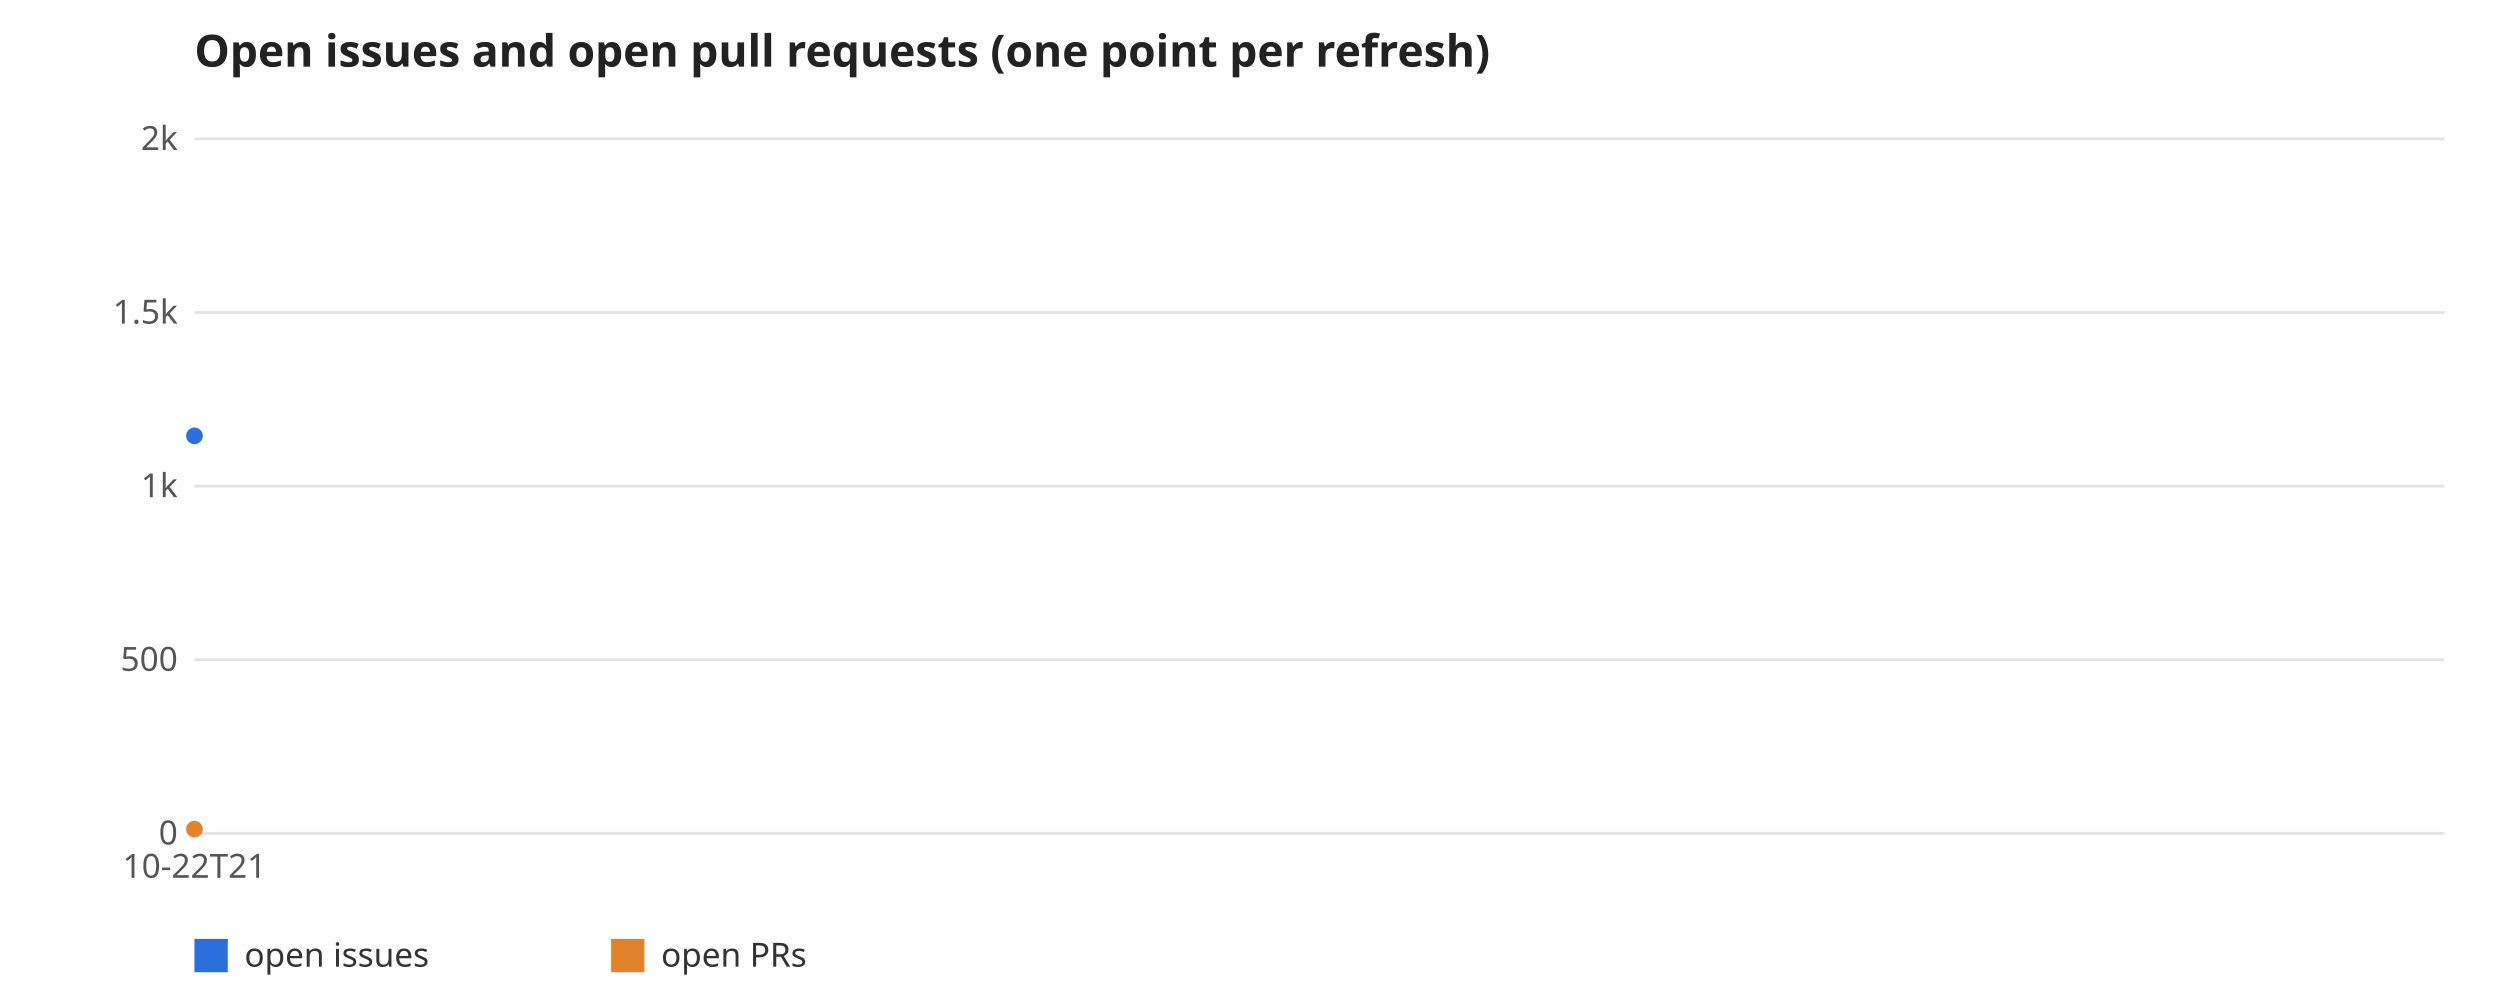
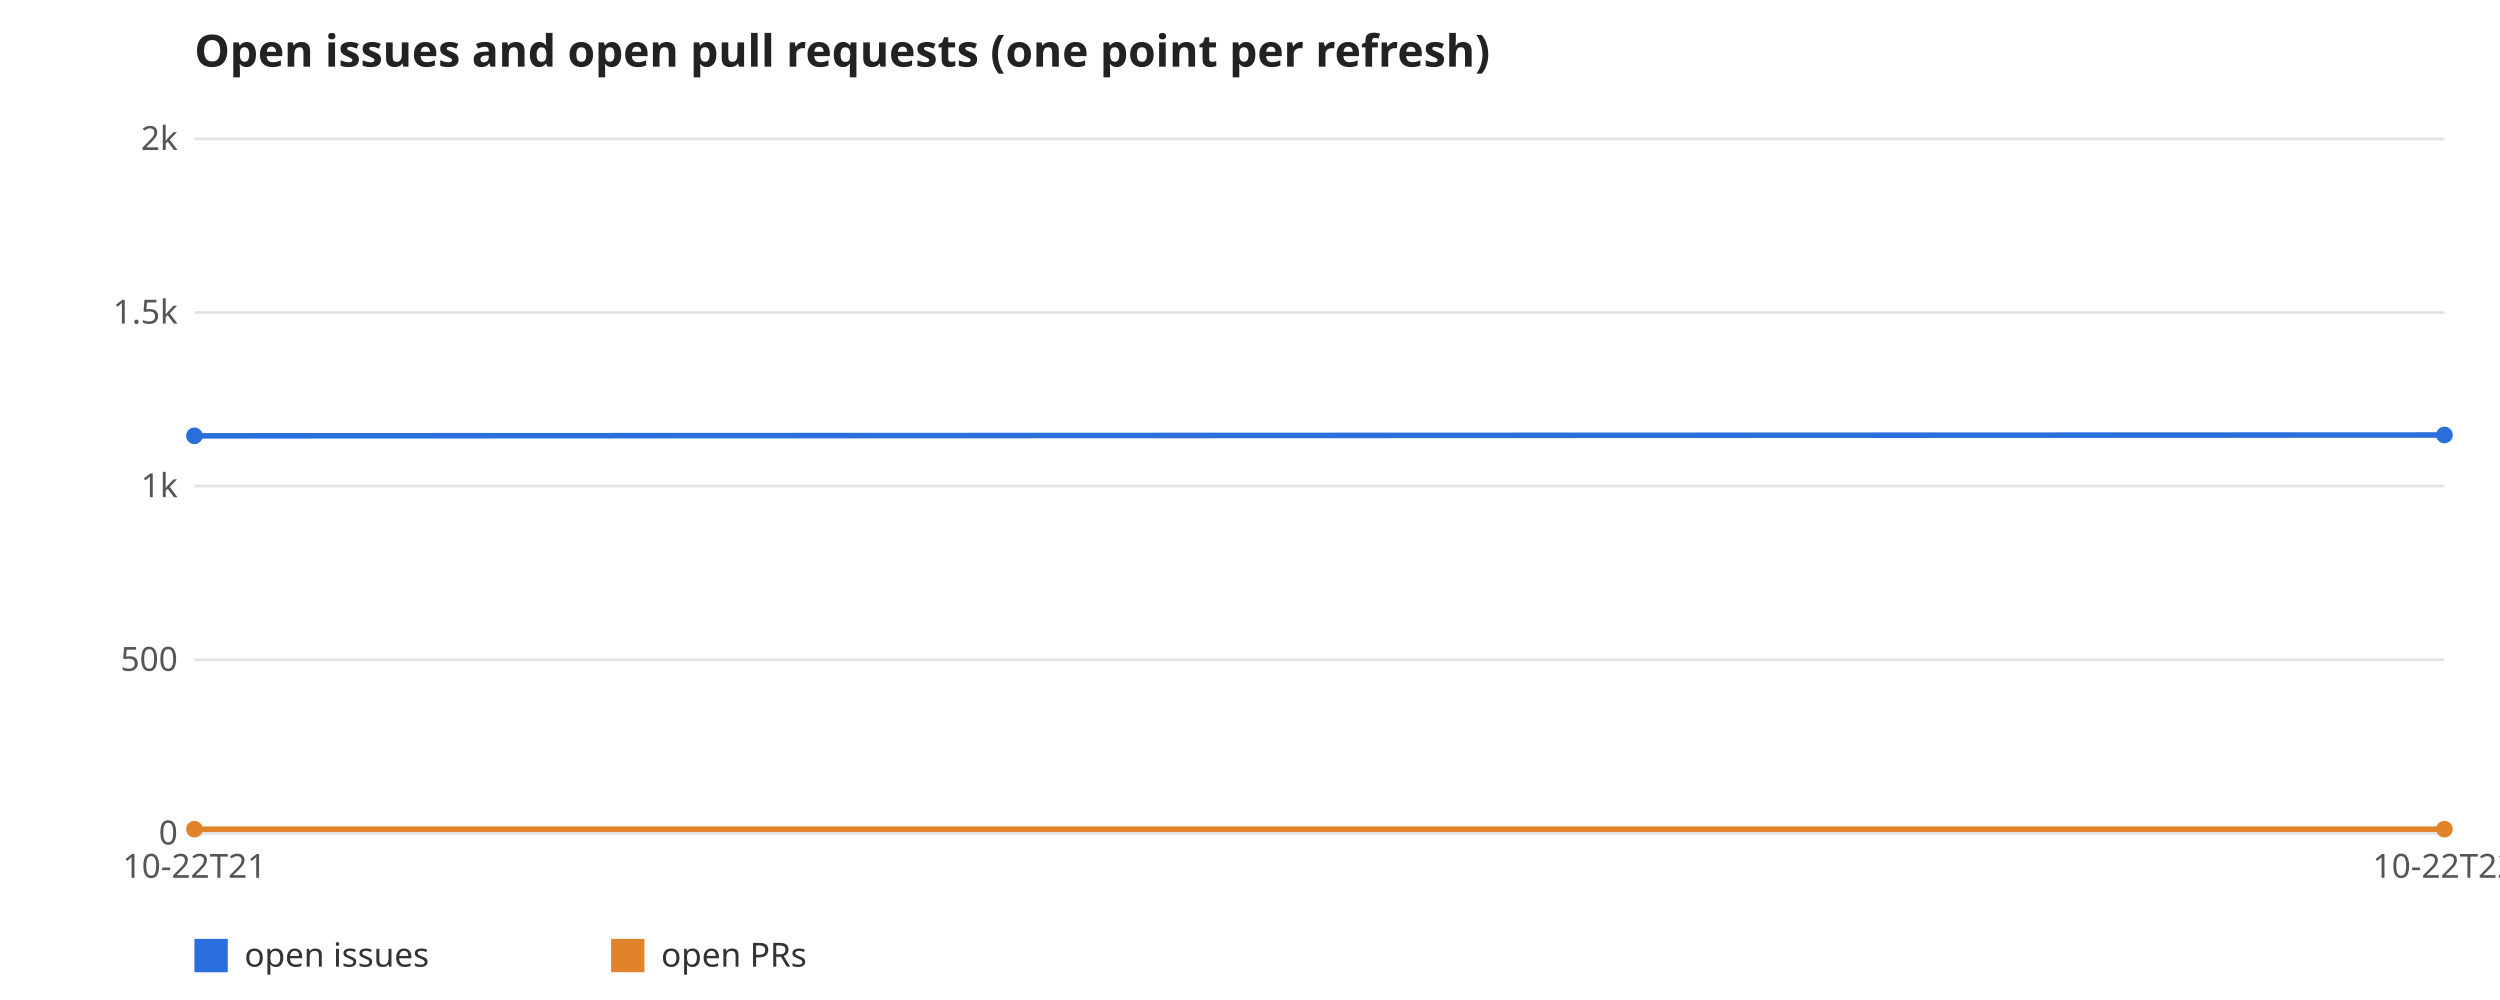
<svg xmlns="http://www.w3.org/2000/svg" viewBox="0 0 900 360" width="900" height="360" font-family="sans-serif" font-size="12">
  <rect width="900" height="360" fill="#fff" />
  <text x="70" y="24" font-size="16" font-weight="bold" fill="#222">Open issues and open pull requests (one point per refresh)</text>
  <line x1="70" x2="880" y1="300.0" y2="300.0" stroke="#e3e3e3" />
  <text x="64" y="304.0" text-anchor="end" fill="#555">0</text>
  <line x1="70" x2="880" y1="237.5" y2="237.5" stroke="#e3e3e3" />
  <text x="64" y="241.5" text-anchor="end" fill="#555">500</text>
  <line x1="70" x2="880" y1="175.0" y2="175.0" stroke="#e3e3e3" />
  <text x="64" y="179.0" text-anchor="end" fill="#555">1k</text>
  <line x1="70" x2="880" y1="112.5" y2="112.5" stroke="#e3e3e3" />
  <text x="64" y="116.5" text-anchor="end" fill="#555">1.5k</text>
  <line x1="70" x2="880" y1="50.0" y2="50.0" stroke="#e3e3e3" />
  <text x="64" y="54.0" text-anchor="end" fill="#555">2k</text>
  <text x="70.0" y="316" text-anchor="middle" fill="#555">10-22T21</text>
-   <polyline points="70.0,156.9" fill="none" stroke="#2a6fdb" stroke-width="2" />
+   <text x="880.0" y="316" text-anchor="middle" fill="#555">10-22T22</text>
+   <polyline points="70.0,156.9 880.0,156.6" fill="none" stroke="#2a6fdb" stroke-width="2" />
  <circle cx="70.0" cy="156.9" r="3" fill="#2a6fdb" />
-   <polyline points="70.0,298.5" fill="none" stroke="#e0832b" stroke-width="2" />
+   <circle cx="880.0" cy="156.6" r="3" fill="#2a6fdb" />
+   <polyline points="70.0,298.5 880.0,298.5" fill="none" stroke="#e0832b" stroke-width="2" />
  <circle cx="70.0" cy="298.5" r="3" fill="#e0832b" />
+   <circle cx="880.0" cy="298.5" r="3" fill="#e0832b" />
  <rect x="70" y="338" width="12" height="12" fill="#2a6fdb" />
  <text x="88" y="348" fill="#333">open issues</text>
  <rect x="220" y="338" width="12" height="12" fill="#e0832b" />
  <text x="238" y="348" fill="#333">open PRs</text>
</svg>
